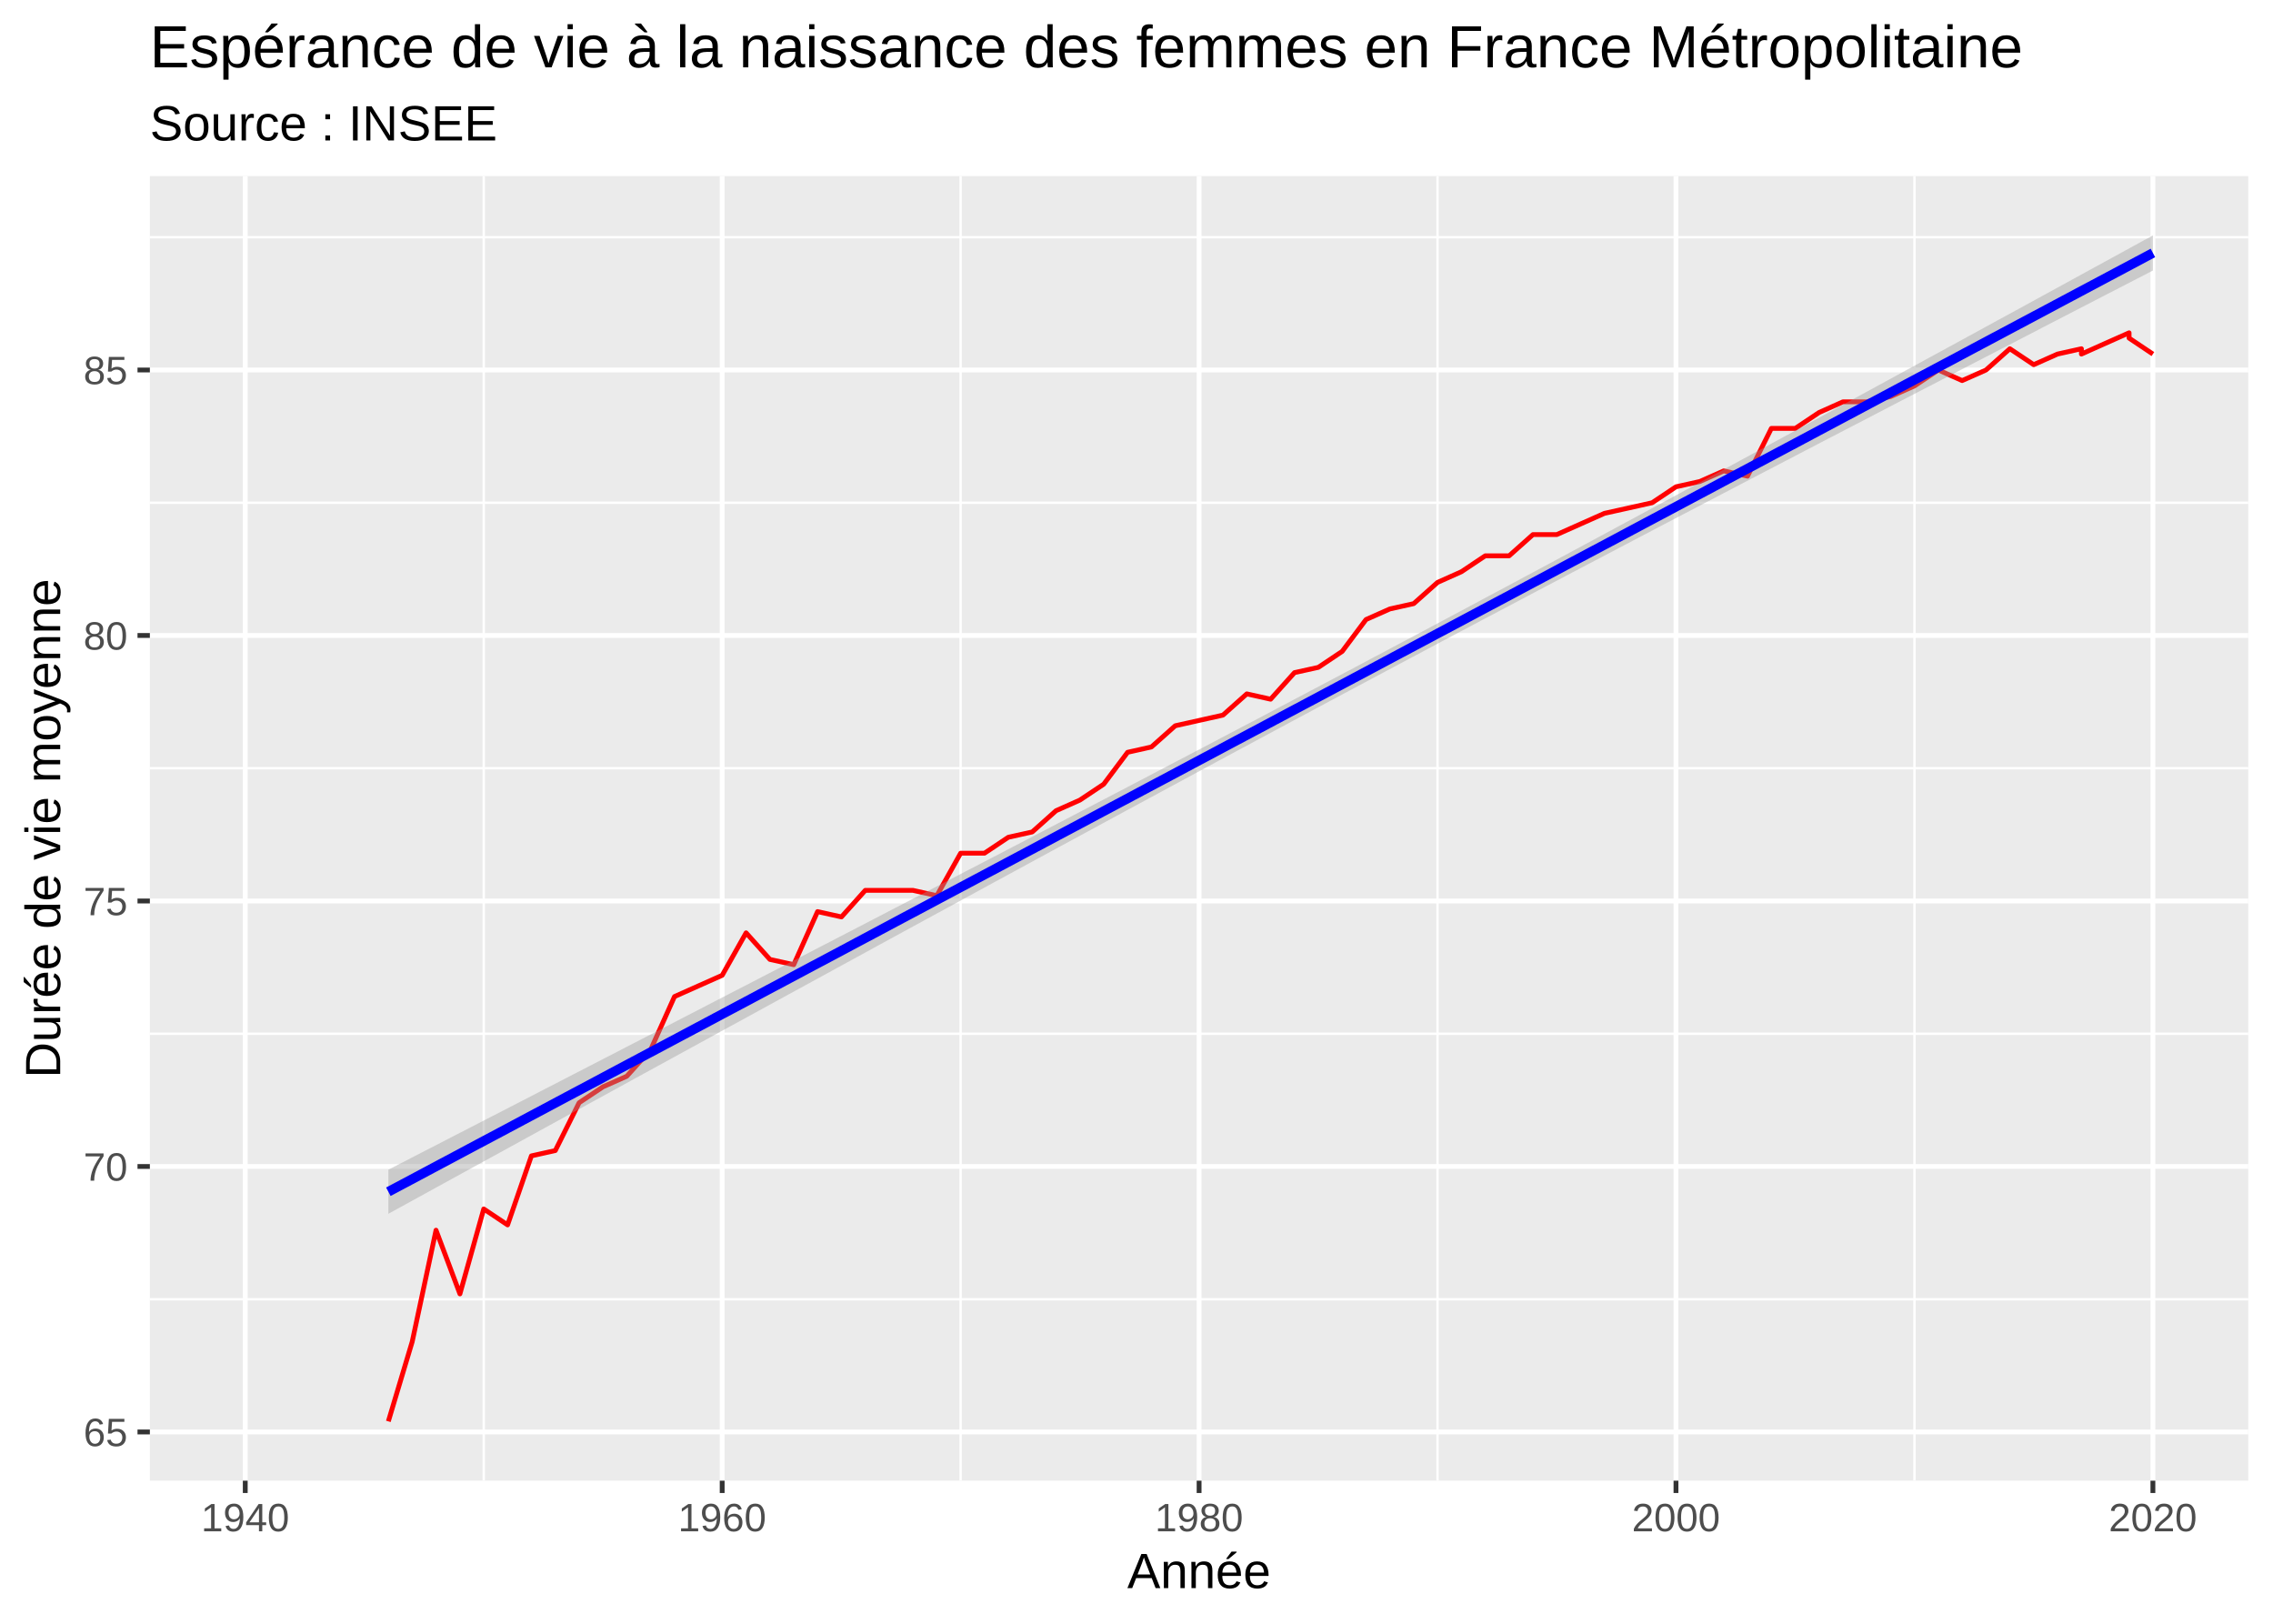
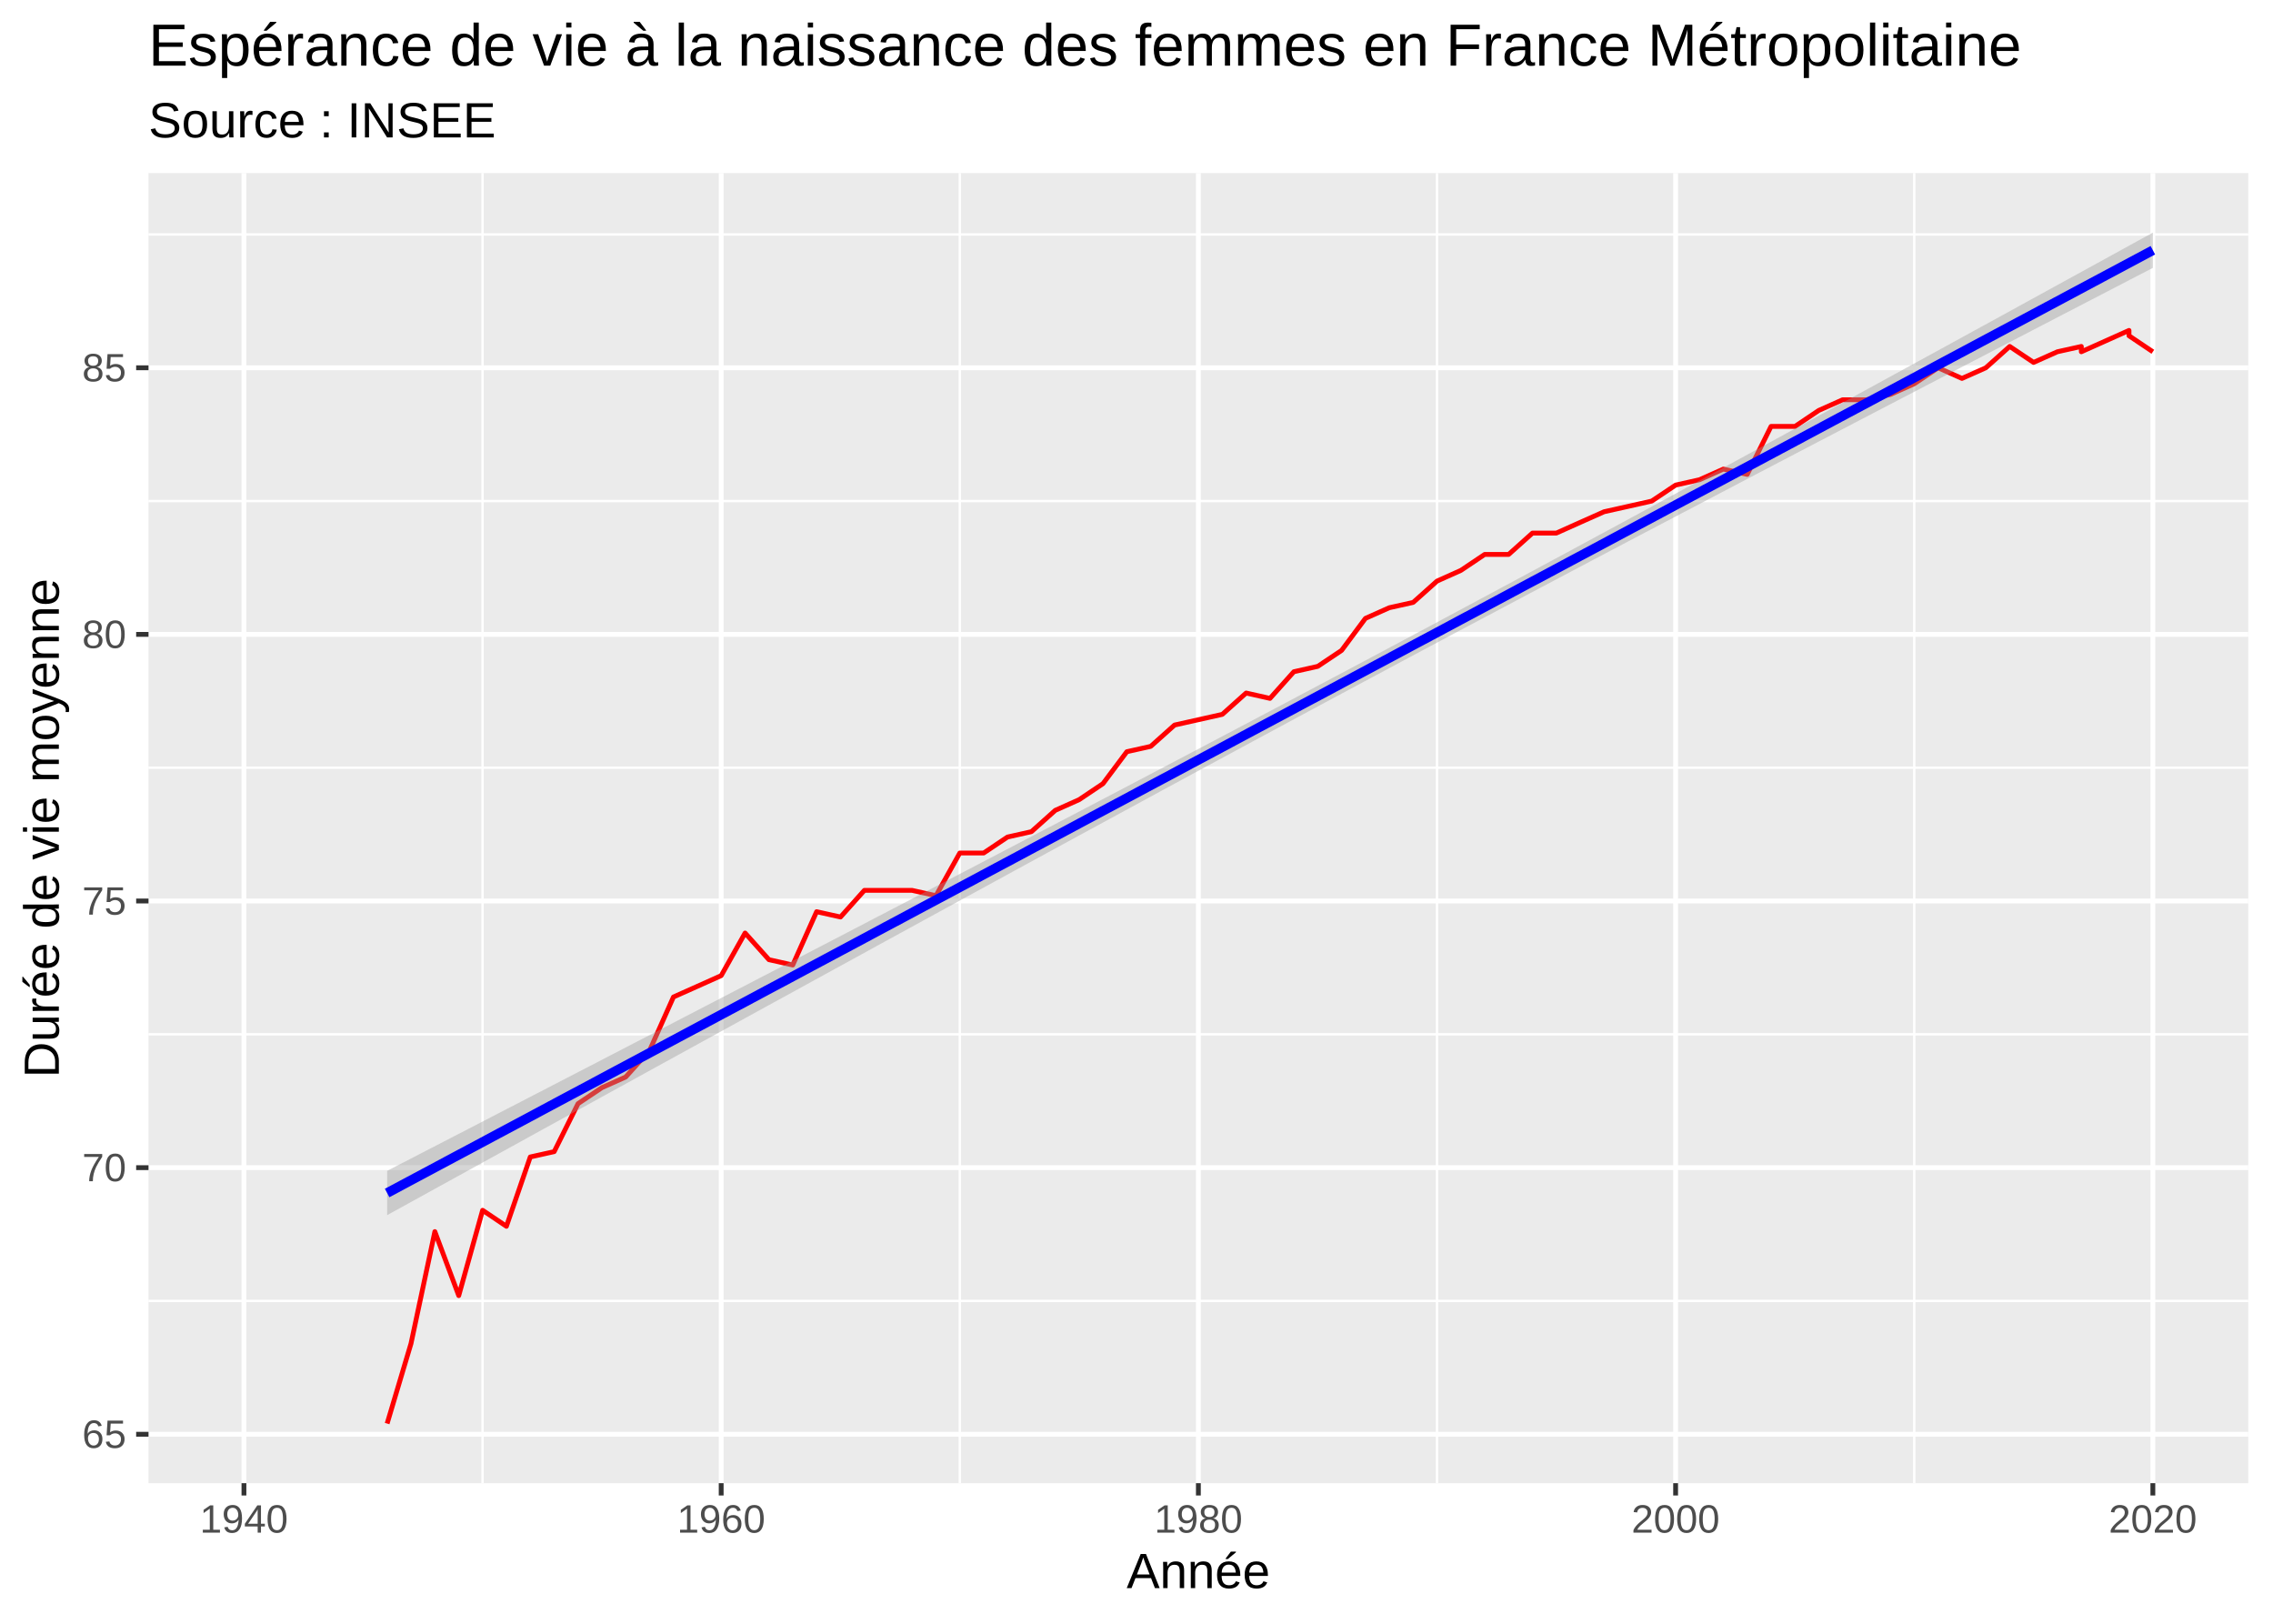
<svg xmlns="http://www.w3.org/2000/svg" viewBox="0 0 504.00 360.00">
  <defs>
    <style type="text/css">
    line, polyline, polygon, path, rect, circle {
      fill: none;
      stroke: #000000;
      stroke-linecap: round;
      stroke-linejoin: round;
      stroke-miterlimit: 10.00;
    }
  </style>
  </defs>
  <rect width="100%" height="100%" style="stroke: none; fill: #FFFFFF;" />
-   <rect x="0" y="0.00" width="504.00" height="360.00" style="stroke-width: 1.07; stroke: #FFFFFF; fill: #FFFFFF;" />
+   <rect x="0.00" y="0.00" width="504.00" height="360.00" style="stroke-width: 1.07; stroke: #FFFFFF; fill: #FFFFFF;" />
  <defs>
-     <clipPath id="cpMzMuMjN8NDk4LjUyfDMyOC4yOHwzOS4wNA==">
-       <rect x="33.23" y="39.04" width="465.29" height="289.23" />
+     <clipPath id="cpMzIuOTN8NDk4LjUyfDMyOC44M3wzOC4zNw==">
+       <rect x="32.93" y="38.37" width="465.59" height="290.46" />
    </clipPath>
  </defs>
-   <rect x="33.23" y="39.04" width="465.29" height="289.23" style="stroke-width: 1.07; stroke: none; fill: #EBEBEB;" clip-path="url(#cpMzMuMjN8NDk4LjUyfDMyOC4yOHwzOS4wNA==)" />
-   <polyline points="33.23,288.05 498.52,288.05 " style="stroke-width: 0.53; stroke: #FFFFFF; stroke-linecap: butt;" clip-path="url(#cpMzMuMjN8NDk4LjUyfDMyOC4yOHwzOS4wNA==)" />
-   <polyline points="33.23,229.19 498.52,229.19 " style="stroke-width: 0.53; stroke: #FFFFFF; stroke-linecap: butt;" clip-path="url(#cpMzMuMjN8NDk4LjUyfDMyOC4yOHwzOS4wNA==)" />
-   <polyline points="33.23,170.32 498.52,170.32 " style="stroke-width: 0.53; stroke: #FFFFFF; stroke-linecap: butt;" clip-path="url(#cpMzMuMjN8NDk4LjUyfDMyOC4yOHwzOS4wNA==)" />
-   <polyline points="33.23,111.46 498.52,111.46 " style="stroke-width: 0.53; stroke: #FFFFFF; stroke-linecap: butt;" clip-path="url(#cpMzMuMjN8NDk4LjUyfDMyOC4yOHwzOS4wNA==)" />
-   <polyline points="33.23,52.60 498.52,52.60 " style="stroke-width: 0.53; stroke: #FFFFFF; stroke-linecap: butt;" clip-path="url(#cpMzMuMjN8NDk4LjUyfDMyOC4yOHwzOS4wNA==)" />
-   <polyline points="107.26,328.28 107.26,39.04 " style="stroke-width: 0.53; stroke: #FFFFFF; stroke-linecap: butt;" clip-path="url(#cpMzMuMjN8NDk4LjUyfDMyOC4yOHwzOS4wNA==)" />
-   <polyline points="213.00,328.28 213.00,39.04 " style="stroke-width: 0.53; stroke: #FFFFFF; stroke-linecap: butt;" clip-path="url(#cpMzMuMjN8NDk4LjUyfDMyOC4yOHwzOS4wNA==)" />
-   <polyline points="318.75,328.28 318.75,39.04 " style="stroke-width: 0.53; stroke: #FFFFFF; stroke-linecap: butt;" clip-path="url(#cpMzMuMjN8NDk4LjUyfDMyOC4yOHwzOS4wNA==)" />
-   <polyline points="424.50,328.28 424.50,39.04 " style="stroke-width: 0.53; stroke: #FFFFFF; stroke-linecap: butt;" clip-path="url(#cpMzMuMjN8NDk4LjUyfDMyOC4yOHwzOS4wNA==)" />
-   <polyline points="33.23,317.48 498.52,317.48 " style="stroke-width: 1.07; stroke: #FFFFFF; stroke-linecap: butt;" clip-path="url(#cpMzMuMjN8NDk4LjUyfDMyOC4yOHwzOS4wNA==)" />
-   <polyline points="33.23,258.62 498.52,258.62 " style="stroke-width: 1.07; stroke: #FFFFFF; stroke-linecap: butt;" clip-path="url(#cpMzMuMjN8NDk4LjUyfDMyOC4yOHwzOS4wNA==)" />
-   <polyline points="33.23,199.76 498.52,199.76 " style="stroke-width: 1.07; stroke: #FFFFFF; stroke-linecap: butt;" clip-path="url(#cpMzMuMjN8NDk4LjUyfDMyOC4yOHwzOS4wNA==)" />
-   <polyline points="33.23,140.89 498.52,140.89 " style="stroke-width: 1.07; stroke: #FFFFFF; stroke-linecap: butt;" clip-path="url(#cpMzMuMjN8NDk4LjUyfDMyOC4yOHwzOS4wNA==)" />
-   <polyline points="33.23,82.03 498.52,82.03 " style="stroke-width: 1.07; stroke: #FFFFFF; stroke-linecap: butt;" clip-path="url(#cpMzMuMjN8NDk4LjUyfDMyOC4yOHwzOS4wNA==)" />
-   <polyline points="54.38,328.28 54.38,39.04 " style="stroke-width: 1.07; stroke: #FFFFFF; stroke-linecap: butt;" clip-path="url(#cpMzMuMjN8NDk4LjUyfDMyOC4yOHwzOS4wNA==)" />
-   <polyline points="160.13,328.28 160.13,39.04 " style="stroke-width: 1.07; stroke: #FFFFFF; stroke-linecap: butt;" clip-path="url(#cpMzMuMjN8NDk4LjUyfDMyOC4yOHwzOS4wNA==)" />
-   <polyline points="265.88,328.28 265.88,39.04 " style="stroke-width: 1.07; stroke: #FFFFFF; stroke-linecap: butt;" clip-path="url(#cpMzMuMjN8NDk4LjUyfDMyOC4yOHwzOS4wNA==)" />
-   <polyline points="371.62,328.28 371.62,39.04 " style="stroke-width: 1.07; stroke: #FFFFFF; stroke-linecap: butt;" clip-path="url(#cpMzMuMjN8NDk4LjUyfDMyOC4yOHwzOS4wNA==)" />
-   <polyline points="477.37,328.28 477.37,39.04 " style="stroke-width: 1.07; stroke: #FFFFFF; stroke-linecap: butt;" clip-path="url(#cpMzMuMjN8NDk4LjUyfDMyOC4yOHwzOS4wNA==)" />
-   <polyline points="86.11,315.13 91.40,297.47 96.68,272.75 101.98,286.87 107.26,268.04 112.55,271.57 117.83,256.27 123.13,255.09 128.41,244.49 133.70,240.96 138.98,238.61 144.28,232.72 149.56,220.95 154.85,218.59 160.13,216.24 165.43,206.82 170.71,212.71 176.00,213.88 181.28,202.11 186.58,203.29 191.86,197.40 197.14,197.40 202.43,197.40 207.73,198.58 213.01,189.16 218.29,189.16 223.58,185.63 228.88,184.45 234.16,179.74 239.44,177.39 244.73,173.86 250.03,166.79 255.31,165.61 260.59,160.91 265.88,159.73 271.17,158.55 276.46,153.84 281.74,155.02 287.03,149.13 292.32,147.96 297.61,144.42 302.89,137.36 308.18,135.01 313.47,133.83 318.76,129.12 324.04,126.76 329.33,123.23 334.62,123.23 339.91,118.52 345.19,118.52 350.47,116.17 355.77,113.81 361.06,112.64 366.34,111.46 366.34,111.46 371.62,107.93 371.62,107.93 376.92,106.75 376.92,106.75 382.21,104.40 382.21,104.40 387.49,105.57 387.49,105.57 392.77,94.98 392.77,94.98 398.07,94.98 398.07,94.98 403.36,91.45 403.36,91.45 408.64,89.09 408.64,89.09 413.92,89.09 413.92,89.09 419.22,87.91 419.22,87.91 424.50,85.56 424.50,85.56 429.79,82.03 429.79,82.03 435.07,84.38 435.07,84.38 440.37,82.03 440.37,82.03 445.65,77.32 445.65,77.32 450.94,80.85 450.94,80.85 456.22,78.50 456.22,78.50 461.52,77.32 461.52,78.50 466.80,76.14 466.80,76.14 472.09,73.79 472.09,74.96 477.37,78.50 " style="stroke-width: 1.07; stroke: #FF0000; stroke-linecap: butt;" clip-path="url(#cpMzMuMjN8NDk4LjUyfDMyOC4yOHwzOS4wNA==)" />
-   <polygon points="86.11,259.34 91.07,256.78 96.02,254.23 100.97,251.68 105.92,249.13 110.88,246.58 115.83,244.03 120.78,241.47 125.73,238.92 130.69,236.36 135.64,233.81 140.59,231.25 145.55,228.70 150.50,226.14 155.45,223.58 160.40,221.02 165.36,218.46 170.31,215.90 175.26,213.34 180.21,210.78 185.17,208.21 190.12,205.65 195.07,203.08 200.02,200.51 204.98,197.94 209.93,195.37 214.88,192.80 219.83,190.23 224.79,187.65 229.74,185.07 234.69,182.49 239.65,179.90 244.60,177.32 249.55,174.73 254.50,172.14 259.46,169.54 264.41,166.95 269.36,164.35 274.31,161.74 279.27,159.14 284.22,156.52 289.17,153.91 294.12,151.29 299.08,148.67 304.03,146.04 308.98,143.41 313.93,140.78 318.89,138.14 323.84,135.50 328.79,132.85 333.75,130.20 338.70,127.55 343.65,124.89 348.60,122.23 353.56,119.56 358.51,116.89 363.46,114.22 368.41,111.55 373.37,108.87 378.32,106.19 383.27,103.51 388.22,100.82 393.18,98.13 398.13,95.44 403.08,92.75 408.03,90.06 412.99,87.36 417.94,84.66 422.89,81.96 427.84,79.26 432.80,76.56 437.75,73.86 442.70,71.15 447.66,68.45 452.61,65.74 457.56,63.03 462.51,60.32 467.47,57.61 472.42,54.90 477.37,52.19 477.37,59.98 472.42,62.54 467.47,65.09 462.51,67.65 457.56,70.21 452.61,72.77 447.66,75.34 442.70,77.90 437.75,80.46 432.80,83.03 427.84,85.60 422.89,88.16 417.94,90.73 412.99,93.31 408.03,95.88 403.08,98.45 398.13,101.03 393.18,103.61 388.22,106.19 383.27,108.78 378.32,111.36 373.37,113.95 368.41,116.54 363.46,119.14 358.51,121.74 353.56,124.34 348.60,126.94 343.65,129.55 338.70,132.16 333.75,134.78 328.79,137.39 323.84,140.02 318.89,142.64 313.93,145.28 308.98,147.91 304.03,150.55 299.08,153.19 294.12,155.84 289.17,158.49 284.22,161.14 279.27,163.80 274.31,166.46 269.36,169.13 264.41,171.80 259.46,174.47 254.50,177.15 249.55,179.82 244.60,182.50 239.65,185.19 234.69,187.87 229.74,190.56 224.79,193.25 219.83,195.94 214.88,198.64 209.93,201.34 204.98,204.03 200.02,206.73 195.07,209.43 190.12,212.14 185.17,214.84 180.21,217.55 175.26,220.25 170.31,222.96 165.36,225.67 160.40,228.38 155.45,231.09 150.50,233.80 145.55,236.51 140.59,239.22 135.64,241.94 130.69,244.65 125.73,247.37 120.78,250.08 115.83,252.80 110.88,255.52 105.92,258.23 100.97,260.95 96.02,263.67 91.07,266.39 86.11,269.11 " style="stroke-width: 0.00; stroke: none; fill: #999999; fill-opacity: 0.40;" clip-path="url(#cpMzMuMjN8NDk4LjUyfDMyOC4yOHwzOS4wNA==)" />
-   <polyline points="86.11,259.34 91.07,256.78 96.02,254.23 100.97,251.68 105.92,249.13 110.88,246.58 115.83,244.03 120.78,241.47 125.73,238.92 130.69,236.36 135.64,233.81 140.59,231.25 145.55,228.70 150.50,226.14 155.45,223.58 160.40,221.02 165.36,218.46 170.31,215.90 175.26,213.34 180.21,210.78 185.17,208.21 190.12,205.65 195.07,203.08 200.02,200.51 204.98,197.94 209.93,195.37 214.88,192.80 219.83,190.23 224.79,187.65 229.74,185.07 234.69,182.49 239.65,179.90 244.60,177.32 249.55,174.73 254.50,172.14 259.46,169.54 264.41,166.95 269.36,164.35 274.31,161.74 279.27,159.14 284.22,156.52 289.17,153.91 294.12,151.29 299.08,148.67 304.03,146.04 308.98,143.41 313.93,140.78 318.89,138.14 323.84,135.50 328.79,132.85 333.75,130.20 338.70,127.55 343.65,124.89 348.60,122.23 353.56,119.56 358.51,116.89 363.46,114.22 368.41,111.55 373.37,108.87 378.32,106.19 383.27,103.51 388.22,100.82 393.18,98.13 398.13,95.44 403.08,92.75 408.03,90.06 412.99,87.36 417.94,84.66 422.89,81.96 427.84,79.26 432.80,76.56 437.75,73.86 442.70,71.15 447.66,68.45 452.61,65.74 457.56,63.03 462.51,60.32 467.47,57.61 472.42,54.90 477.37,52.19 " style="stroke-width: 2.13; stroke: none;" clip-path="url(#cpMzMuMjN8NDk4LjUyfDMyOC4yOHwzOS4wNA==)" />
-   <polyline points="477.37,59.98 472.42,62.54 467.47,65.09 462.51,67.65 457.56,70.21 452.61,72.77 447.66,75.34 442.70,77.90 437.75,80.46 432.80,83.03 427.84,85.60 422.89,88.16 417.94,90.73 412.99,93.31 408.03,95.88 403.08,98.45 398.13,101.03 393.18,103.61 388.22,106.19 383.27,108.78 378.32,111.36 373.37,113.95 368.41,116.54 363.46,119.14 358.51,121.74 353.56,124.34 348.60,126.94 343.65,129.55 338.70,132.16 333.75,134.78 328.79,137.39 323.84,140.02 318.89,142.64 313.93,145.28 308.98,147.91 304.03,150.55 299.08,153.19 294.12,155.84 289.17,158.49 284.22,161.14 279.27,163.80 274.31,166.46 269.36,169.13 264.41,171.80 259.46,174.47 254.50,177.15 249.55,179.82 244.60,182.50 239.65,185.19 234.69,187.87 229.74,190.56 224.79,193.25 219.83,195.94 214.88,198.64 209.93,201.34 204.98,204.03 200.02,206.73 195.07,209.43 190.12,212.14 185.17,214.84 180.21,217.55 175.26,220.25 170.31,222.96 165.36,225.67 160.40,228.38 155.45,231.09 150.50,233.80 145.55,236.51 140.59,239.22 135.64,241.94 130.69,244.65 125.73,247.37 120.78,250.08 115.83,252.80 110.88,255.52 105.92,258.23 100.97,260.95 96.02,263.67 91.07,266.39 86.11,269.11 " style="stroke-width: 2.13; stroke: none;" clip-path="url(#cpMzMuMjN8NDk4LjUyfDMyOC4yOHwzOS4wNA==)" />
-   <polyline points="86.11,264.22 91.07,261.59 96.02,258.95 100.97,256.32 105.92,253.68 110.88,251.05 115.83,248.41 120.78,245.78 125.73,243.14 130.69,240.51 135.64,237.87 140.59,235.24 145.55,232.60 150.50,229.97 155.45,227.34 160.40,224.70 165.36,222.07 170.31,219.43 175.26,216.80 180.21,214.16 185.17,211.53 190.12,208.89 195.07,206.26 200.02,203.62 204.98,200.99 209.93,198.35 214.88,195.72 219.83,193.09 224.79,190.45 229.74,187.82 234.69,185.18 239.65,182.55 244.60,179.91 249.55,177.28 254.50,174.64 259.46,172.01 264.41,169.37 269.36,166.74 274.31,164.10 279.27,161.47 284.22,158.83 289.17,156.20 294.12,153.57 299.08,150.93 304.03,148.30 308.98,145.66 313.93,143.03 318.89,140.39 323.84,137.76 328.79,135.12 333.75,132.49 338.70,129.85 343.65,127.22 348.60,124.58 353.56,121.95 358.51,119.32 363.46,116.68 368.41,114.05 373.37,111.41 378.32,108.78 383.27,106.14 388.22,103.51 393.18,100.87 398.13,98.24 403.08,95.60 408.03,92.97 412.99,90.33 417.94,87.70 422.89,85.06 427.84,82.43 432.80,79.80 437.75,77.16 442.70,74.53 447.66,71.89 452.61,69.26 457.56,66.62 462.51,63.99 467.47,61.35 472.42,58.72 477.37,56.08 " style="stroke-width: 2.13; stroke: #0000FF; stroke-linecap: butt;" clip-path="url(#cpMzMuMjN8NDk4LjUyfDMyOC4yOHwzOS4wNA==)" />
+   <rect x="32.93" y="38.37" width="465.59" height="290.46" style="stroke-width: 1.07; stroke: none; fill: #EBEBEB;" clip-path="url(#cpMzIuOTN8NDk4LjUyfDMyOC44M3wzOC4zNw==)" />
+   <polyline points="32.93,288.43 498.52,288.43 " style="stroke-width: 0.53; stroke: #FFFFFF; stroke-linecap: butt;" clip-path="url(#cpMzIuOTN8NDk4LjUyfDMyOC44M3wzOC4zNw==)" />
+   <polyline points="32.93,229.32 498.52,229.32 " style="stroke-width: 0.53; stroke: #FFFFFF; stroke-linecap: butt;" clip-path="url(#cpMzIuOTN8NDk4LjUyfDMyOC44M3wzOC4zNw==)" />
+   <polyline points="32.93,170.21 498.52,170.21 " style="stroke-width: 0.53; stroke: #FFFFFF; stroke-linecap: butt;" clip-path="url(#cpMzIuOTN8NDk4LjUyfDMyOC44M3wzOC4zNw==)" />
+   <polyline points="32.93,111.09 498.52,111.09 " style="stroke-width: 0.53; stroke: #FFFFFF; stroke-linecap: butt;" clip-path="url(#cpMzIuOTN8NDk4LjUyfDMyOC44M3wzOC4zNw==)" />
+   <polyline points="32.93,51.98 498.52,51.98 " style="stroke-width: 0.53; stroke: #FFFFFF; stroke-linecap: butt;" clip-path="url(#cpMzIuOTN8NDk4LjUyfDMyOC44M3wzOC4zNw==)" />
+   <polyline points="107.00,328.83 107.00,38.37 " style="stroke-width: 0.53; stroke: #FFFFFF; stroke-linecap: butt;" clip-path="url(#cpMzIuOTN8NDk4LjUyfDMyOC44M3wzOC4zNw==)" />
+   <polyline points="212.82,328.83 212.82,38.37 " style="stroke-width: 0.53; stroke: #FFFFFF; stroke-linecap: butt;" clip-path="url(#cpMzIuOTN8NDk4LjUyfDMyOC44M3wzOC4zNw==)" />
+   <polyline points="318.63,328.83 318.63,38.37 " style="stroke-width: 0.53; stroke: #FFFFFF; stroke-linecap: butt;" clip-path="url(#cpMzIuOTN8NDk4LjUyfDMyOC44M3wzOC4zNw==)" />
+   <polyline points="424.45,328.83 424.45,38.37 " style="stroke-width: 0.53; stroke: #FFFFFF; stroke-linecap: butt;" clip-path="url(#cpMzIuOTN8NDk4LjUyfDMyOC44M3wzOC4zNw==)" />
+   <polyline points="32.93,317.99 498.52,317.99 " style="stroke-width: 1.07; stroke: #FFFFFF; stroke-linecap: butt;" clip-path="url(#cpMzIuOTN8NDk4LjUyfDMyOC44M3wzOC4zNw==)" />
+   <polyline points="32.93,258.88 498.52,258.88 " style="stroke-width: 1.07; stroke: #FFFFFF; stroke-linecap: butt;" clip-path="url(#cpMzIuOTN8NDk4LjUyfDMyOC44M3wzOC4zNw==)" />
+   <polyline points="32.93,199.76 498.52,199.76 " style="stroke-width: 1.07; stroke: #FFFFFF; stroke-linecap: butt;" clip-path="url(#cpMzIuOTN8NDk4LjUyfDMyOC44M3wzOC4zNw==)" />
+   <polyline points="32.93,140.65 498.52,140.65 " style="stroke-width: 1.07; stroke: #FFFFFF; stroke-linecap: butt;" clip-path="url(#cpMzIuOTN8NDk4LjUyfDMyOC44M3wzOC4zNw==)" />
+   <polyline points="32.93,81.54 498.52,81.54 " style="stroke-width: 1.07; stroke: #FFFFFF; stroke-linecap: butt;" clip-path="url(#cpMzIuOTN8NDk4LjUyfDMyOC44M3wzOC4zNw==)" />
+   <polyline points="54.09,328.83 54.09,38.37 " style="stroke-width: 1.07; stroke: #FFFFFF; stroke-linecap: butt;" clip-path="url(#cpMzIuOTN8NDk4LjUyfDMyOC44M3wzOC4zNw==)" />
+   <polyline points="159.91,328.83 159.91,38.37 " style="stroke-width: 1.07; stroke: #FFFFFF; stroke-linecap: butt;" clip-path="url(#cpMzIuOTN8NDk4LjUyfDMyOC44M3wzOC4zNw==)" />
+   <polyline points="265.72,328.83 265.72,38.37 " style="stroke-width: 1.07; stroke: #FFFFFF; stroke-linecap: butt;" clip-path="url(#cpMzIuOTN8NDk4LjUyfDMyOC44M3wzOC4zNw==)" />
+   <polyline points="371.54,328.83 371.54,38.37 " style="stroke-width: 1.07; stroke: #FFFFFF; stroke-linecap: butt;" clip-path="url(#cpMzIuOTN8NDk4LjUyfDMyOC44M3wzOC4zNw==)" />
+   <polyline points="477.36,328.83 477.36,38.37 " style="stroke-width: 1.07; stroke: #FFFFFF; stroke-linecap: butt;" clip-path="url(#cpMzIuOTN8NDk4LjUyfDMyOC44M3wzOC4zNw==)" />
+   <polyline points="85.84,315.62 91.13,297.89 96.42,273.06 101.72,287.25 107.01,268.33 112.29,271.88 117.58,256.51 122.88,255.33 128.17,244.69 133.46,241.14 138.74,238.78 144.05,232.87 149.33,221.04 154.62,218.68 159.91,216.31 165.21,206.86 170.50,212.77 175.78,213.95 181.07,202.13 186.37,203.31 191.66,197.40 196.95,197.40 202.23,197.40 207.54,198.58 212.82,189.12 218.11,189.12 223.40,185.58 228.70,184.39 233.99,179.66 239.27,177.30 244.56,173.75 249.86,166.66 255.15,165.48 260.44,160.75 265.72,159.57 271.03,158.38 276.31,153.65 281.60,154.84 286.89,148.93 292.19,147.74 297.48,144.20 302.76,137.10 308.05,134.74 313.35,133.56 318.64,128.83 323.93,126.46 329.21,122.92 334.52,122.92 339.80,118.19 345.09,118.19 350.38,115.82 355.68,113.46 360.97,112.28 366.25,111.09 366.25,111.09 371.54,107.55 371.54,107.55 376.84,106.36 376.84,106.36 382.13,104.00 382.13,104.00 387.42,105.18 387.42,105.18 392.70,94.54 392.70,94.54 398.01,94.54 398.01,94.54 403.29,90.99 403.29,90.99 408.58,88.63 408.58,88.63 413.87,88.63 413.87,88.63 419.17,87.45 419.17,87.45 424.46,85.08 424.46,85.08 429.74,81.54 429.74,81.54 435.03,83.90 435.03,83.90 440.33,81.54 440.33,81.54 445.62,76.81 445.62,76.81 450.91,80.35 450.91,80.35 456.19,77.99 456.19,77.99 461.50,76.81 461.50,77.99 466.78,75.63 466.78,75.63 472.07,73.26 472.07,74.44 477.36,77.99 " style="stroke-width: 1.07; stroke: #FF0000; stroke-linecap: butt;" clip-path="url(#cpMzIuOTN8NDk4LjUyfDMyOC44M3wzOC4zNw==)" />
+   <polygon points="85.84,259.59 90.80,257.03 95.75,254.47 100.71,251.91 105.67,249.35 110.62,246.78 115.58,244.22 120.53,241.66 125.49,239.09 130.45,236.53 135.40,233.96 140.36,231.39 145.31,228.83 150.27,226.26 155.22,223.69 160.18,221.12 165.14,218.55 170.09,215.98 175.05,213.41 180.00,210.83 184.96,208.26 189.92,205.68 194.87,203.10 199.83,200.52 204.78,197.94 209.74,195.36 214.70,192.78 219.65,190.19 224.61,187.60 229.56,185.01 234.52,182.42 239.47,179.83 244.43,177.23 249.39,174.63 254.34,172.03 259.30,169.42 264.25,166.82 269.21,164.20 274.17,161.59 279.12,158.97 284.08,156.35 289.03,153.72 293.99,151.09 298.95,148.46 303.90,145.82 308.86,143.18 313.81,140.54 318.77,137.89 323.72,135.23 328.68,132.57 333.64,129.91 338.59,127.25 343.55,124.58 348.50,121.91 353.46,119.23 358.42,116.55 363.37,113.87 368.33,111.18 373.28,108.49 378.24,105.80 383.20,103.11 388.15,100.41 393.11,97.71 398.06,95.01 403.02,92.31 407.97,89.60 412.93,86.89 417.89,84.18 422.84,81.47 427.80,78.76 432.75,76.05 437.71,73.33 442.67,70.62 447.62,67.90 452.58,65.18 457.53,62.46 462.49,59.74 467.45,57.02 472.40,54.29 477.36,51.57 477.36,59.39 472.40,61.96 467.45,64.53 462.49,67.10 457.53,69.67 452.58,72.24 447.62,74.82 442.67,77.39 437.71,79.97 432.75,82.54 427.80,85.12 422.84,87.70 417.89,90.28 412.93,92.86 407.97,95.45 403.02,98.03 398.06,100.62 393.11,103.21 388.15,105.80 383.20,108.40 378.24,111.00 373.28,113.60 368.33,116.20 363.37,118.80 358.42,121.41 353.46,124.02 348.50,126.64 343.55,129.26 338.59,131.88 333.64,134.51 328.68,137.14 323.72,139.77 318.77,142.41 313.81,145.05 308.86,147.70 303.90,150.35 298.95,153.00 293.99,155.66 289.03,158.32 284.08,160.99 279.12,163.66 274.17,166.33 269.21,169.01 264.25,171.69 259.30,174.37 254.34,177.06 249.39,179.75 244.43,182.44 239.47,185.13 234.52,187.83 229.56,190.53 224.61,193.23 219.65,195.94 214.70,198.64 209.74,201.35 204.78,204.06 199.83,206.77 194.87,209.48 189.92,212.20 184.96,214.91 180.00,217.63 175.05,220.35 170.09,223.06 165.14,225.78 160.18,228.51 155.22,231.23 150.27,233.95 145.31,236.67 140.36,239.40 135.40,242.12 130.45,244.85 125.49,247.58 120.53,250.30 115.58,253.03 110.62,255.76 105.67,258.49 100.71,261.22 95.75,263.95 90.80,266.68 85.84,269.41 " style="stroke-width: 0.00; stroke: none; fill: #999999; fill-opacity: 0.40;" clip-path="url(#cpMzIuOTN8NDk4LjUyfDMyOC44M3wzOC4zNw==)" />
+   <polyline points="85.84,259.59 90.80,257.03 95.75,254.47 100.71,251.91 105.67,249.35 110.62,246.78 115.58,244.22 120.53,241.66 125.49,239.09 130.45,236.53 135.40,233.96 140.36,231.39 145.31,228.83 150.27,226.26 155.22,223.69 160.18,221.12 165.14,218.55 170.09,215.98 175.05,213.41 180.00,210.83 184.96,208.26 189.92,205.68 194.87,203.10 199.83,200.52 204.78,197.94 209.74,195.36 214.70,192.78 219.65,190.19 224.61,187.60 229.56,185.01 234.52,182.42 239.47,179.83 244.43,177.23 249.39,174.63 254.34,172.03 259.30,169.42 264.25,166.82 269.21,164.20 274.17,161.59 279.12,158.97 284.08,156.35 289.03,153.72 293.99,151.09 298.95,148.46 303.90,145.82 308.86,143.18 313.81,140.54 318.77,137.89 323.72,135.23 328.68,132.57 333.64,129.91 338.59,127.25 343.55,124.58 348.50,121.91 353.46,119.23 358.42,116.55 363.37,113.87 368.33,111.18 373.28,108.49 378.24,105.80 383.20,103.11 388.15,100.41 393.11,97.71 398.06,95.01 403.02,92.31 407.97,89.60 412.93,86.89 417.89,84.18 422.84,81.47 427.80,78.76 432.75,76.05 437.71,73.33 442.67,70.62 447.62,67.90 452.58,65.18 457.53,62.46 462.49,59.74 467.45,57.02 472.40,54.29 477.36,51.57 " style="stroke-width: 2.13; stroke: none;" clip-path="url(#cpMzIuOTN8NDk4LjUyfDMyOC44M3wzOC4zNw==)" />
+   <polyline points="477.36,59.39 472.40,61.96 467.45,64.53 462.49,67.10 457.53,69.67 452.58,72.24 447.62,74.82 442.67,77.39 437.71,79.97 432.75,82.54 427.80,85.12 422.84,87.70 417.89,90.28 412.93,92.86 407.97,95.45 403.02,98.03 398.06,100.62 393.11,103.21 388.15,105.80 383.20,108.40 378.24,111.00 373.28,113.60 368.33,116.20 363.37,118.80 358.42,121.41 353.46,124.02 348.50,126.64 343.55,129.26 338.59,131.88 333.64,134.51 328.68,137.14 323.72,139.77 318.77,142.41 313.81,145.05 308.86,147.70 303.90,150.35 298.95,153.00 293.99,155.66 289.03,158.32 284.08,160.99 279.12,163.66 274.17,166.33 269.21,169.01 264.25,171.69 259.30,174.37 254.34,177.06 249.39,179.75 244.43,182.44 239.47,185.13 234.52,187.83 229.56,190.53 224.61,193.23 219.65,195.94 214.70,198.64 209.74,201.35 204.78,204.06 199.83,206.77 194.87,209.48 189.92,212.20 184.96,214.91 180.00,217.63 175.05,220.35 170.09,223.06 165.14,225.78 160.18,228.51 155.22,231.23 150.27,233.95 145.31,236.67 140.36,239.40 135.40,242.12 130.45,244.85 125.49,247.58 120.53,250.30 115.58,253.03 110.62,255.76 105.67,258.49 100.71,261.22 95.75,263.95 90.80,266.68 85.84,269.41 " style="stroke-width: 2.13; stroke: none;" clip-path="url(#cpMzIuOTN8NDk4LjUyfDMyOC44M3wzOC4zNw==)" />
+   <polyline points="85.84,264.50 90.80,261.85 95.75,259.21 100.71,256.56 105.67,253.92 110.62,251.27 115.58,248.63 120.53,245.98 125.49,243.33 130.45,240.69 135.40,238.04 140.36,235.40 145.31,232.75 150.27,230.10 155.22,227.46 160.18,224.81 165.14,222.17 170.09,219.52 175.05,216.88 180.00,214.23 184.96,211.58 189.92,208.94 194.87,206.29 199.83,203.65 204.78,201.00 209.74,198.36 214.70,195.71 219.65,193.06 224.61,190.42 229.56,187.77 234.52,185.13 239.47,182.48 244.43,179.83 249.39,177.19 254.34,174.54 259.30,171.90 264.25,169.25 269.21,166.61 274.17,163.96 279.12,161.31 284.08,158.67 289.03,156.02 293.99,153.38 298.95,150.73 303.90,148.09 308.86,145.44 313.81,142.79 318.77,140.15 323.72,137.50 328.68,134.86 333.64,132.21 338.59,129.56 343.55,126.92 348.50,124.27 353.46,121.63 358.42,118.98 363.37,116.34 368.33,113.69 373.28,111.04 378.24,108.40 383.20,105.75 388.15,103.11 393.11,100.46 398.06,97.82 403.02,95.17 407.97,92.52 412.93,89.88 417.89,87.23 422.84,84.59 427.80,81.94 432.75,79.29 437.71,76.65 442.67,74.00 447.62,71.36 452.58,68.71 457.53,66.07 462.49,63.42 467.45,60.77 472.40,58.13 477.36,55.48 " style="stroke-width: 2.13; stroke: #0000FF; stroke-linecap: butt;" clip-path="url(#cpMzIuOTN8NDk4LjUyfDMyOC44M3wzOC4zNw==)" />
  <defs>
    <clipPath id="cpMC4wMHw1MDQuMDB8MzYwLjAwfDAuMDA=">
      <rect x="0.00" y="0.00" width="504.00" height="360.00" />
    </clipPath>
  </defs>
  <g clip-path="url(#cpMC4wMHw1MDQuMDB8MzYwLjAwfDAuMDA=)">
-     <text x="18.51" y="320.63" style="font-size: 8.80px; fill: #4D4D4D; font-family: Arial;" textLength="9.79px" lengthAdjust="spacingAndGlyphs">65</text>
+     <text x="18.21" y="321.02" style="font-size: 8.80px; fill: #4D4D4D; font-family: Liberation Sans;" textLength="9.79px" lengthAdjust="spacingAndGlyphs">65</text>
  </g>
  <g clip-path="url(#cpMC4wMHw1MDQuMDB8MzYwLjAwfDAuMDA=)">
-     <text x="18.51" y="261.77" style="font-size: 8.80px; fill: #4D4D4D; font-family: Arial;" textLength="9.79px" lengthAdjust="spacingAndGlyphs">70</text>
+     <text x="18.21" y="261.90" style="font-size: 8.80px; fill: #4D4D4D; font-family: Liberation Sans;" textLength="9.79px" lengthAdjust="spacingAndGlyphs">70</text>
  </g>
  <g clip-path="url(#cpMC4wMHw1MDQuMDB8MzYwLjAwfDAuMDA=)">
-     <text x="18.51" y="202.91" style="font-size: 8.80px; fill: #4D4D4D; font-family: Arial;" textLength="9.79px" lengthAdjust="spacingAndGlyphs">75</text>
+     <text x="18.21" y="202.79" style="font-size: 8.80px; fill: #4D4D4D; font-family: Liberation Sans;" textLength="9.79px" lengthAdjust="spacingAndGlyphs">75</text>
  </g>
  <g clip-path="url(#cpMC4wMHw1MDQuMDB8MzYwLjAwfDAuMDA=)">
-     <text x="18.51" y="144.04" style="font-size: 8.80px; fill: #4D4D4D; font-family: Arial;" textLength="9.79px" lengthAdjust="spacingAndGlyphs">80</text>
+     <text x="18.21" y="143.68" style="font-size: 8.80px; fill: #4D4D4D; font-family: Liberation Sans;" textLength="9.79px" lengthAdjust="spacingAndGlyphs">80</text>
  </g>
  <g clip-path="url(#cpMC4wMHw1MDQuMDB8MzYwLjAwfDAuMDA=)">
-     <text x="18.51" y="85.18" style="font-size: 8.80px; fill: #4D4D4D; font-family: Arial;" textLength="9.79px" lengthAdjust="spacingAndGlyphs">85</text>
+     <text x="18.21" y="84.56" style="font-size: 8.80px; fill: #4D4D4D; font-family: Liberation Sans;" textLength="9.79px" lengthAdjust="spacingAndGlyphs">85</text>
  </g>
-   <polyline points="30.49,317.48 33.23,317.48 " style="stroke-width: 1.07; stroke: #333333; stroke-linecap: butt;" clip-path="url(#cpMC4wMHw1MDQuMDB8MzYwLjAwfDAuMDA=)" />
-   <polyline points="30.49,258.62 33.23,258.62 " style="stroke-width: 1.07; stroke: #333333; stroke-linecap: butt;" clip-path="url(#cpMC4wMHw1MDQuMDB8MzYwLjAwfDAuMDA=)" />
-   <polyline points="30.49,199.76 33.23,199.76 " style="stroke-width: 1.07; stroke: #333333; stroke-linecap: butt;" clip-path="url(#cpMC4wMHw1MDQuMDB8MzYwLjAwfDAuMDA=)" />
-   <polyline points="30.49,140.89 33.23,140.89 " style="stroke-width: 1.07; stroke: #333333; stroke-linecap: butt;" clip-path="url(#cpMC4wMHw1MDQuMDB8MzYwLjAwfDAuMDA=)" />
-   <polyline points="30.49,82.03 33.23,82.03 " style="stroke-width: 1.07; stroke: #333333; stroke-linecap: butt;" clip-path="url(#cpMC4wMHw1MDQuMDB8MzYwLjAwfDAuMDA=)" />
-   <polyline points="54.38,331.02 54.38,328.28 " style="stroke-width: 1.07; stroke: #333333; stroke-linecap: butt;" clip-path="url(#cpMC4wMHw1MDQuMDB8MzYwLjAwfDAuMDA=)" />
-   <polyline points="160.13,331.02 160.13,328.28 " style="stroke-width: 1.07; stroke: #333333; stroke-linecap: butt;" clip-path="url(#cpMC4wMHw1MDQuMDB8MzYwLjAwfDAuMDA=)" />
-   <polyline points="265.88,331.02 265.88,328.28 " style="stroke-width: 1.07; stroke: #333333; stroke-linecap: butt;" clip-path="url(#cpMC4wMHw1MDQuMDB8MzYwLjAwfDAuMDA=)" />
-   <polyline points="371.62,331.02 371.62,328.28 " style="stroke-width: 1.07; stroke: #333333; stroke-linecap: butt;" clip-path="url(#cpMC4wMHw1MDQuMDB8MzYwLjAwfDAuMDA=)" />
-   <polyline points="477.37,331.02 477.37,328.28 " style="stroke-width: 1.07; stroke: #333333; stroke-linecap: butt;" clip-path="url(#cpMC4wMHw1MDQuMDB8MzYwLjAwfDAuMDA=)" />
+   <polyline points="30.19,317.99 32.93,317.99 " style="stroke-width: 1.07; stroke: #333333; stroke-linecap: butt;" clip-path="url(#cpMC4wMHw1MDQuMDB8MzYwLjAwfDAuMDA=)" />
+   <polyline points="30.19,258.88 32.93,258.88 " style="stroke-width: 1.07; stroke: #333333; stroke-linecap: butt;" clip-path="url(#cpMC4wMHw1MDQuMDB8MzYwLjAwfDAuMDA=)" />
+   <polyline points="30.19,199.76 32.93,199.76 " style="stroke-width: 1.07; stroke: #333333; stroke-linecap: butt;" clip-path="url(#cpMC4wMHw1MDQuMDB8MzYwLjAwfDAuMDA=)" />
+   <polyline points="30.19,140.65 32.93,140.65 " style="stroke-width: 1.07; stroke: #333333; stroke-linecap: butt;" clip-path="url(#cpMC4wMHw1MDQuMDB8MzYwLjAwfDAuMDA=)" />
+   <polyline points="30.19,81.54 32.93,81.54 " style="stroke-width: 1.07; stroke: #333333; stroke-linecap: butt;" clip-path="url(#cpMC4wMHw1MDQuMDB8MzYwLjAwfDAuMDA=)" />
+   <polyline points="54.09,331.57 54.09,328.83 " style="stroke-width: 1.07; stroke: #333333; stroke-linecap: butt;" clip-path="url(#cpMC4wMHw1MDQuMDB8MzYwLjAwfDAuMDA=)" />
+   <polyline points="159.91,331.57 159.91,328.83 " style="stroke-width: 1.07; stroke: #333333; stroke-linecap: butt;" clip-path="url(#cpMC4wMHw1MDQuMDB8MzYwLjAwfDAuMDA=)" />
+   <polyline points="265.72,331.57 265.72,328.83 " style="stroke-width: 1.07; stroke: #333333; stroke-linecap: butt;" clip-path="url(#cpMC4wMHw1MDQuMDB8MzYwLjAwfDAuMDA=)" />
+   <polyline points="371.54,331.57 371.54,328.83 " style="stroke-width: 1.07; stroke: #333333; stroke-linecap: butt;" clip-path="url(#cpMC4wMHw1MDQuMDB8MzYwLjAwfDAuMDA=)" />
+   <polyline points="477.36,331.57 477.36,328.83 " style="stroke-width: 1.07; stroke: #333333; stroke-linecap: butt;" clip-path="url(#cpMC4wMHw1MDQuMDB8MzYwLjAwfDAuMDA=)" />
  <g clip-path="url(#cpMC4wMHw1MDQuMDB8MzYwLjAwfDAuMDA=)">
-     <text x="44.59" y="339.51" style="font-size: 8.80px; fill: #4D4D4D; font-family: Arial;" textLength="19.58px" lengthAdjust="spacingAndGlyphs">1940</text>
+     <text x="44.30" y="339.81" style="font-size: 8.80px; fill: #4D4D4D; font-family: Liberation Sans;" textLength="19.58px" lengthAdjust="spacingAndGlyphs">1940</text>
  </g>
  <g clip-path="url(#cpMC4wMHw1MDQuMDB8MzYwLjAwfDAuMDA=)">
-     <text x="150.34" y="339.51" style="font-size: 8.80px; fill: #4D4D4D; font-family: Arial;" textLength="19.58px" lengthAdjust="spacingAndGlyphs">1960</text>
+     <text x="150.12" y="339.81" style="font-size: 8.80px; fill: #4D4D4D; font-family: Liberation Sans;" textLength="19.58px" lengthAdjust="spacingAndGlyphs">1960</text>
  </g>
  <g clip-path="url(#cpMC4wMHw1MDQuMDB8MzYwLjAwfDAuMDA=)">
-     <text x="256.09" y="339.51" style="font-size: 8.80px; fill: #4D4D4D; font-family: Arial;" textLength="19.58px" lengthAdjust="spacingAndGlyphs">1980</text>
+     <text x="255.94" y="339.81" style="font-size: 8.80px; fill: #4D4D4D; font-family: Liberation Sans;" textLength="19.58px" lengthAdjust="spacingAndGlyphs">1980</text>
  </g>
  <g clip-path="url(#cpMC4wMHw1MDQuMDB8MzYwLjAwfDAuMDA=)">
-     <text x="361.84" y="339.51" style="font-size: 8.80px; fill: #4D4D4D; font-family: Arial;" textLength="19.58px" lengthAdjust="spacingAndGlyphs">2000</text>
+     <text x="361.75" y="339.81" style="font-size: 8.80px; fill: #4D4D4D; font-family: Liberation Sans;" textLength="19.58px" lengthAdjust="spacingAndGlyphs">2000</text>
  </g>
  <g clip-path="url(#cpMC4wMHw1MDQuMDB8MzYwLjAwfDAuMDA=)">
-     <text x="467.58" y="339.51" style="font-size: 8.80px; fill: #4D4D4D; font-family: Arial;" textLength="19.58px" lengthAdjust="spacingAndGlyphs">2020</text>
+     <text x="467.57" y="339.81" style="font-size: 8.80px; fill: #4D4D4D; font-family: Liberation Sans;" textLength="19.58px" lengthAdjust="spacingAndGlyphs">2020</text>
  </g>
  <g clip-path="url(#cpMC4wMHw1MDQuMDB8MzYwLjAwfDAuMDA=)">
-     <text x="249.97" y="352.10" style="font-size: 11.00px; font-family: Arial;" textLength="31.81px" lengthAdjust="spacingAndGlyphs">Année</text>
+     <text x="249.82" y="352.10" style="font-size: 11.00px; font-family: Liberation Sans;" textLength="31.81px" lengthAdjust="spacingAndGlyphs">Année</text>
  </g>
  <g clip-path="url(#cpMC4wMHw1MDQuMDB8MzYwLjAwfDAuMDA=)">
-     <text transform="translate(13.35,239.00) rotate(-90)" style="font-size: 11.00px; font-family: Arial;" textLength="110.68px" lengthAdjust="spacingAndGlyphs">Durée de vie moyenne</text>
+     <text transform="translate(13.05,238.94) rotate(-90)" style="font-size: 11.00px; font-family: Liberation Sans;" textLength="110.68px" lengthAdjust="spacingAndGlyphs">Durée de vie moyenne</text>
  </g>
  <g clip-path="url(#cpMC4wMHw1MDQuMDB8MzYwLjAwfDAuMDA=)">
-     <text x="33.23" y="31.14" style="font-size: 11.00px; font-family: Arial;" textLength="77.03px" lengthAdjust="spacingAndGlyphs">Source : INSEE</text>
+     <text x="32.93" y="30.47" style="font-size: 11.00px; font-family: Liberation Sans;" textLength="77.03px" lengthAdjust="spacingAndGlyphs">Source : INSEE</text>
  </g>
  <g clip-path="url(#cpMC4wMHw1MDQuMDB8MzYwLjAwfDAuMDA=)">
-     <text x="33.23" y="14.93" style="font-size: 13.20px; font-family: Arial;" textLength="415.29px" lengthAdjust="spacingAndGlyphs">Espérance de vie à la naissance des femmes en France Métropolitaine</text>
+     <text x="32.93" y="14.56" style="font-size: 13.20px; font-family: Liberation Sans;" textLength="415.29px" lengthAdjust="spacingAndGlyphs">Espérance de vie à la naissance des femmes en France Métropolitaine</text>
  </g>
</svg>
